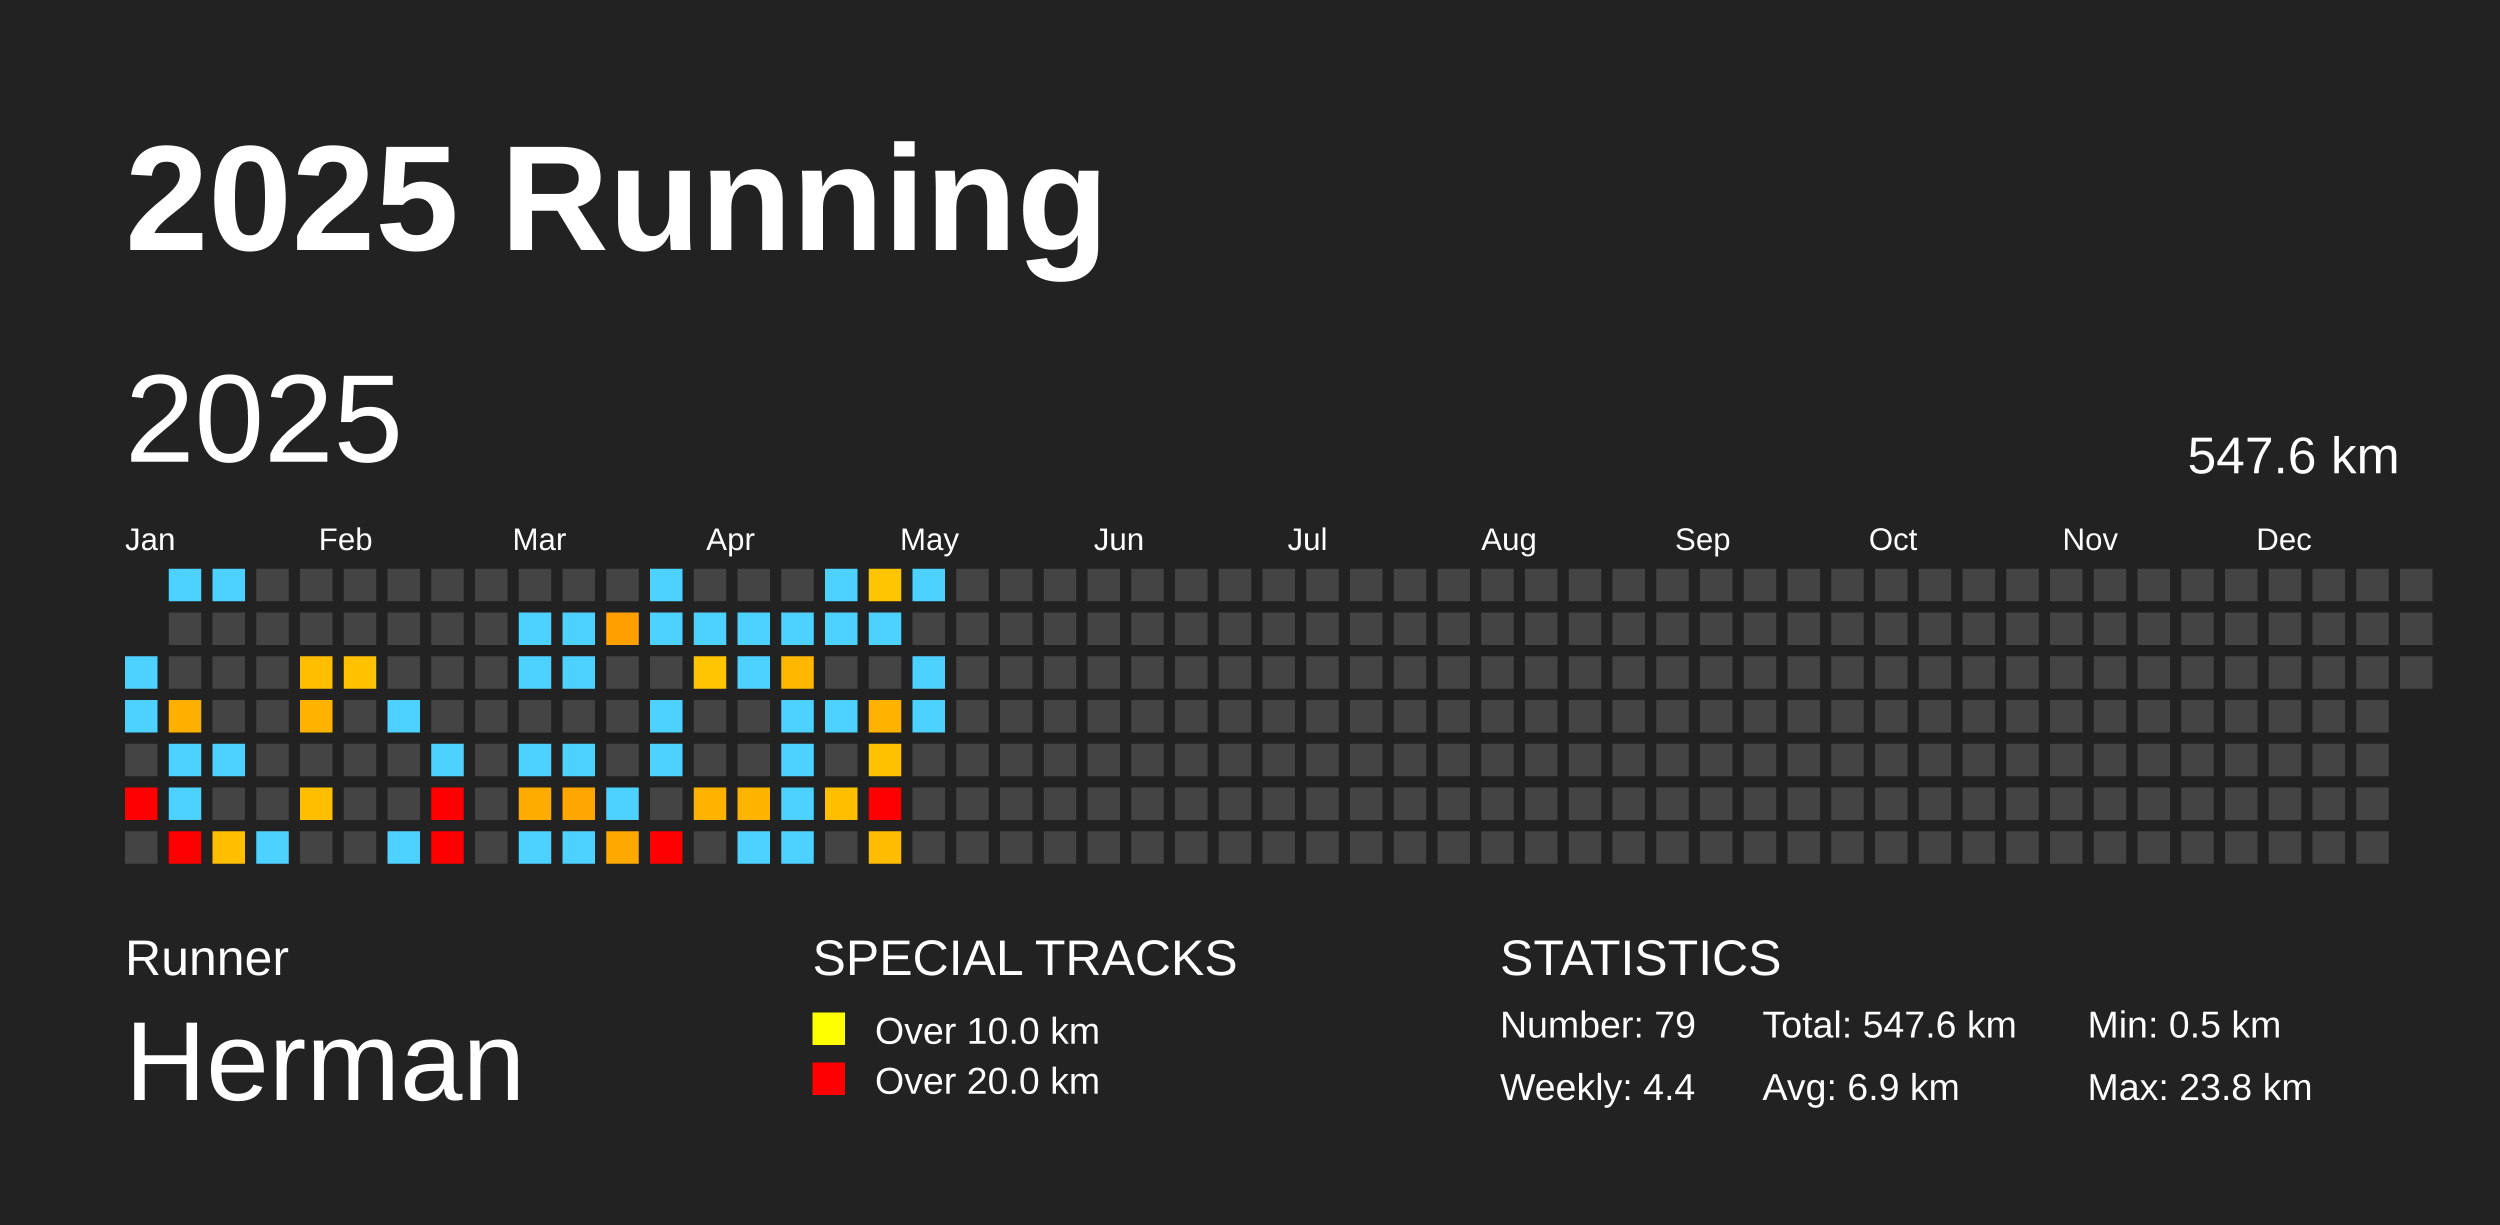
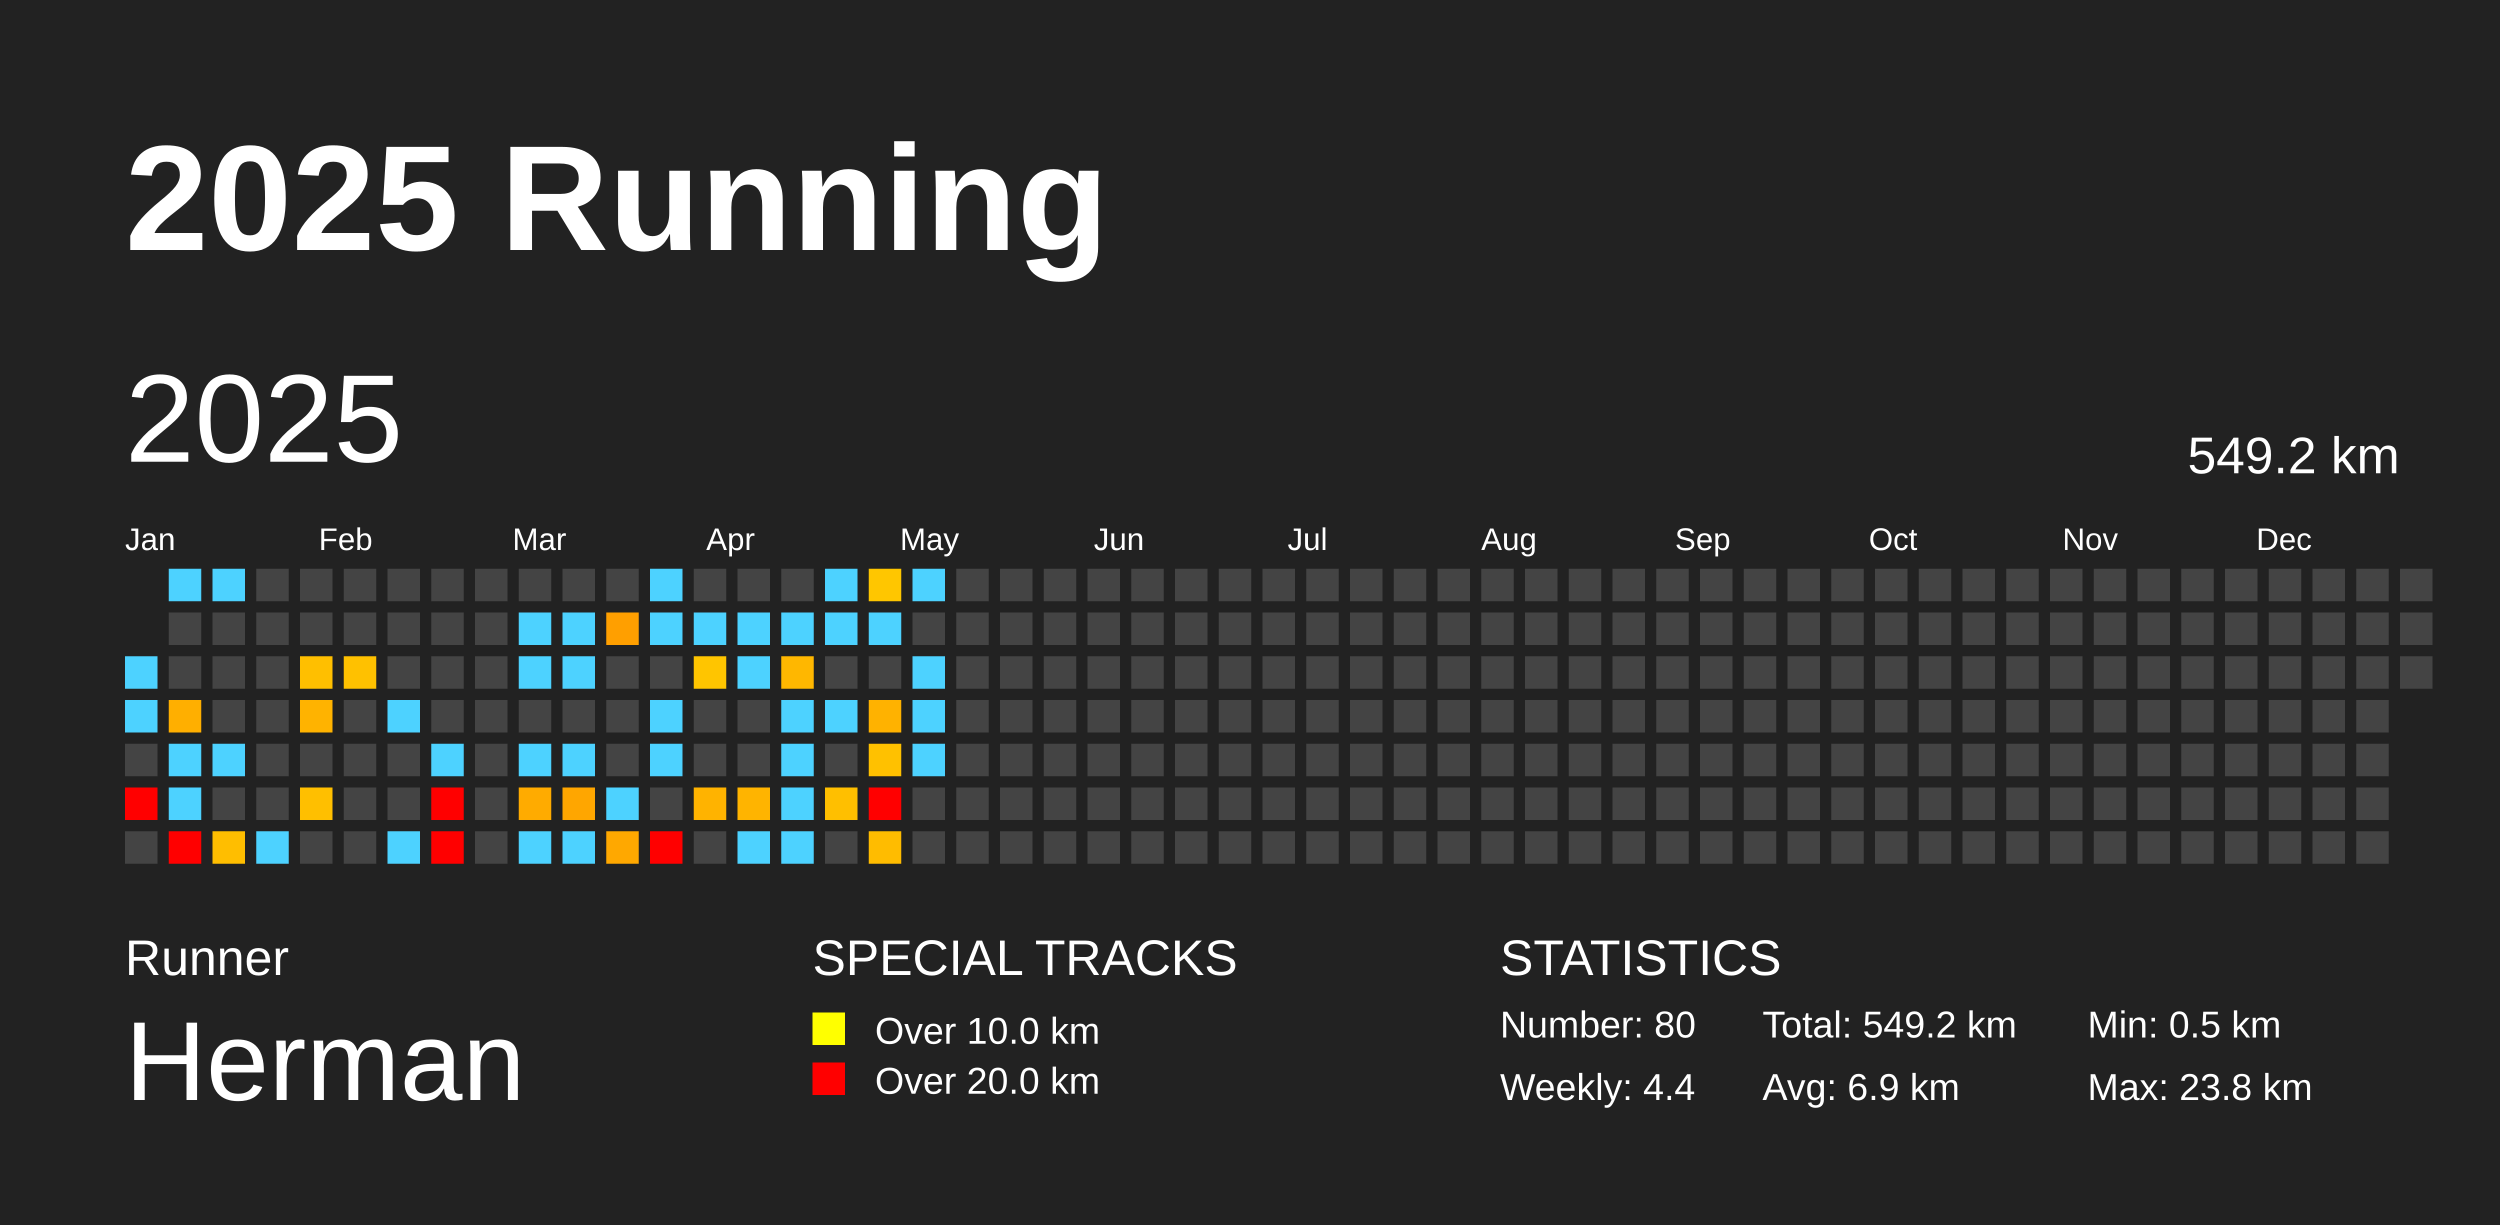
<svg xmlns="http://www.w3.org/2000/svg" baseProfile="full" height="98mm" version="1.1" viewBox="0,0,200,98" width="200mm">
  <defs />
  <rect fill="#222222" height="98" width="200" x="0" y="0" />
  <text fill="#FFFFFF" style="font-size:12px; font-family:Arial; font-weight:bold;" x="10" y="20">2025 Running</text>
  <text fill="#FFFFFF" style="font-size:4px; font-family:Arial" x="10" y="78">Runner</text>
  <text fill="#FFFFFF" style="font-size:9px; font-family:Arial" x="10" y="88">Herman</text>
  <text fill="#FFFFFF" style="font-size:4px; font-family:Arial" x="65" y="78">SPECIAL TRACKS</text>
  <rect fill="yellow" height="2.6" width="2.6" x="65" y="81" />
  <text fill="#FFFFFF" style="font-size:3px; font-family:Arial" x="70" y="83.5">Over 10.0 km</text>
  <rect fill="red" height="2.6" width="2.6" x="65" y="85" />
  <text fill="#FFFFFF" style="font-size:3px; font-family:Arial" x="70" y="87.5">Over 20.0 km</text>
  <text fill="#FFFFFF" style="font-size:4px; font-family:Arial" x="120" y="78">STATISTICS</text>
-   <text fill="#FFFFFF" style="font-size:3px; font-family:Arial" x="120" y="83">Number: 79</text>
+   <text fill="#FFFFFF" style="font-size:3px; font-family:Arial" x="120" y="83">Number: 80</text>
  <text fill="#FFFFFF" style="font-size:3px; font-family:Arial" x="120" y="88">Weekly: 4.4</text>
-   <text fill="#FFFFFF" style="font-size:3px; font-family:Arial" x="141" y="83">Total: 547.6 km</text>
+   <text fill="#FFFFFF" style="font-size:3px; font-family:Arial" x="141" y="83">Total: 549.2 km</text>
  <text fill="#FFFFFF" style="font-size:3px; font-family:Arial" x="141" y="88">Avg: 6.9 km</text>
  <text fill="#FFFFFF" style="font-size:3px; font-family:Arial" x="167" y="83">Min: 0.5 km</text>
  <text fill="#FFFFFF" style="font-size:3px; font-family:Arial" x="167" y="88">Max: 23.8 km</text>
  <text dominant-baseline="hanging" fill="#FFFFFF" style="font-size:10.0px; font-family:Arial;" x="10" y="30">2025</text>
-   <text dominant-baseline="hanging" fill="#FFFFFF" style="font-size:4.125px; font-family:Arial;" x="175" y="35">547.6 km</text>
+   <text dominant-baseline="hanging" fill="#FFFFFF" style="font-size:4.125px; font-family:Arial;" x="175" y="35">549.2 km</text>
  <text fill="#FFFFFF" style="font-size:2.5px; font-family:Arial" x="10.0" y="44">Jan</text>
  <text fill="#FFFFFF" style="font-size:2.5px; font-family:Arial" x="25.5" y="44">Feb</text>
  <text fill="#FFFFFF" style="font-size:2.5px; font-family:Arial" x="41.0" y="44">Mar</text>
  <text fill="#FFFFFF" style="font-size:2.5px; font-family:Arial" x="56.5" y="44">Apr</text>
  <text fill="#FFFFFF" style="font-size:2.5px; font-family:Arial" x="72.0" y="44">May</text>
  <text fill="#FFFFFF" style="font-size:2.5px; font-family:Arial" x="87.5" y="44">Jun</text>
  <text fill="#FFFFFF" style="font-size:2.5px; font-family:Arial" x="103.0" y="44">Jul</text>
  <text fill="#FFFFFF" style="font-size:2.5px; font-family:Arial" x="118.5" y="44">Aug</text>
  <text fill="#FFFFFF" style="font-size:2.5px; font-family:Arial" x="134.0" y="44">Sep</text>
  <text fill="#FFFFFF" style="font-size:2.5px; font-family:Arial" x="149.5" y="44">Oct</text>
  <text fill="#FFFFFF" style="font-size:2.5px; font-family:Arial" x="165.0" y="44">Nov</text>
  <text fill="#FFFFFF" style="font-size:2.5px; font-family:Arial" x="180.5" y="44">Dec</text>
  <rect fill="#4dd2ff" height="2.6" width="2.6" x="10.0" y="52.5" />
  <rect fill="#4dd2ff" height="2.6" width="2.6" x="10.0" y="56.0" />
  <rect fill="#444444" height="2.6" width="2.6" x="10.0" y="59.5" />
  <rect fill="red" height="2.6" width="2.6" x="10.0" y="63.0" />
  <rect fill="#444444" height="2.6" width="2.6" x="10.0" y="66.5" />
  <rect fill="#4dd2ff" height="2.6" width="2.6" x="13.5" y="45.5" />
  <rect fill="#444444" height="2.6" width="2.6" x="13.5" y="49.0" />
  <rect fill="#444444" height="2.6" width="2.6" x="13.5" y="52.5" />
  <rect fill="#ffaf00" height="2.6" width="2.6" x="13.5" y="56.0" />
  <rect fill="#4dd2ff" height="2.6" width="2.6" x="13.5" y="59.5" />
  <rect fill="#4dd2ff" height="2.6" width="2.6" x="13.5" y="63.0" />
  <rect fill="red" height="2.6" width="2.6" x="13.5" y="66.5" />
  <rect fill="#4dd2ff" height="2.6" width="2.6" x="17.0" y="45.5" />
  <rect fill="#444444" height="2.6" width="2.6" x="17.0" y="49.0" />
  <rect fill="#444444" height="2.6" width="2.6" x="17.0" y="52.5" />
  <rect fill="#444444" height="2.6" width="2.6" x="17.0" y="56.0" />
  <rect fill="#4dd2ff" height="2.6" width="2.6" x="17.0" y="59.5" />
  <rect fill="#444444" height="2.6" width="2.6" x="17.0" y="63.0" />
  <rect fill="#ffbe00" height="2.6" width="2.6" x="17.0" y="66.5" />
  <rect fill="#444444" height="2.6" width="2.6" x="20.5" y="45.5" />
  <rect fill="#444444" height="2.6" width="2.6" x="20.5" y="49.0" />
  <rect fill="#444444" height="2.6" width="2.6" x="20.5" y="52.5" />
  <rect fill="#444444" height="2.6" width="2.6" x="20.5" y="56.0" />
  <rect fill="#444444" height="2.6" width="2.6" x="20.5" y="59.5" />
  <rect fill="#444444" height="2.6" width="2.6" x="20.5" y="63.0" />
  <rect fill="#4dd2ff" height="2.6" width="2.6" x="20.5" y="66.5" />
  <rect fill="#444444" height="2.6" width="2.6" x="24.0" y="45.5" />
  <rect fill="#444444" height="2.6" width="2.6" x="24.0" y="49.0" />
  <rect fill="#ffbf00" height="2.6" width="2.6" x="24.0" y="52.5" />
  <rect fill="#ffb300" height="2.6" width="2.6" x="24.0" y="56.0" />
  <rect fill="#444444" height="2.6" width="2.6" x="24.0" y="59.5" />
  <rect fill="#ffbf00" height="2.6" width="2.6" x="24.0" y="63.0" />
  <rect fill="#444444" height="2.6" width="2.6" x="24.0" y="66.5" />
  <rect fill="#444444" height="2.6" width="2.6" x="27.5" y="45.5" />
  <rect fill="#444444" height="2.6" width="2.6" x="27.5" y="49.0" />
  <rect fill="#ffc100" height="2.6" width="2.6" x="27.5" y="52.5" />
  <rect fill="#444444" height="2.6" width="2.6" x="27.5" y="56.0" />
  <rect fill="#444444" height="2.6" width="2.6" x="27.5" y="59.5" />
  <rect fill="#444444" height="2.6" width="2.6" x="27.5" y="63.0" />
  <rect fill="#444444" height="2.6" width="2.6" x="27.5" y="66.5" />
  <rect fill="#444444" height="2.6" width="2.6" x="31.0" y="45.5" />
  <rect fill="#444444" height="2.6" width="2.6" x="31.0" y="49.0" />
  <rect fill="#444444" height="2.6" width="2.6" x="31.0" y="52.5" />
  <rect fill="#4dd2ff" height="2.6" width="2.6" x="31.0" y="56.0" />
  <rect fill="#444444" height="2.6" width="2.6" x="31.0" y="59.5" />
  <rect fill="#444444" height="2.6" width="2.6" x="31.0" y="63.0" />
  <rect fill="#4dd2ff" height="2.6" width="2.6" x="31.0" y="66.5" />
  <rect fill="#444444" height="2.6" width="2.6" x="34.5" y="45.5" />
  <rect fill="#444444" height="2.6" width="2.6" x="34.5" y="49.0" />
  <rect fill="#444444" height="2.6" width="2.6" x="34.5" y="52.5" />
  <rect fill="#444444" height="2.6" width="2.6" x="34.5" y="56.0" />
  <rect fill="#4dd2ff" height="2.6" width="2.6" x="34.5" y="59.5" />
  <rect fill="red" height="2.6" width="2.6" x="34.5" y="63.0" />
  <rect fill="red" height="2.6" width="2.6" x="34.5" y="66.5" />
  <rect fill="#444444" height="2.6" width="2.6" x="38.0" y="45.5" />
  <rect fill="#444444" height="2.6" width="2.6" x="38.0" y="49.0" />
  <rect fill="#444444" height="2.6" width="2.6" x="38.0" y="52.5" />
  <rect fill="#444444" height="2.6" width="2.6" x="38.0" y="56.0" />
  <rect fill="#444444" height="2.6" width="2.6" x="38.0" y="59.5" />
  <rect fill="#444444" height="2.6" width="2.6" x="38.0" y="63.0" />
  <rect fill="#444444" height="2.6" width="2.6" x="38.0" y="66.5" />
  <rect fill="#444444" height="2.6" width="2.6" x="41.5" y="45.5" />
  <rect fill="#4dd2ff" height="2.6" width="2.6" x="41.5" y="49.0" />
  <rect fill="#4dd2ff" height="2.6" width="2.6" x="41.5" y="52.5" />
  <rect fill="#444444" height="2.6" width="2.6" x="41.5" y="56.0" />
  <rect fill="#4dd2ff" height="2.6" width="2.6" x="41.5" y="59.5" />
  <rect fill="#ffab00" height="2.6" width="2.6" x="41.5" y="63.0" />
  <rect fill="#4dd2ff" height="2.6" width="2.6" x="41.5" y="66.5" />
  <rect fill="#444444" height="2.6" width="2.6" x="45.0" y="45.5" />
  <rect fill="#4dd2ff" height="2.6" width="2.6" x="45.0" y="49.0" />
  <rect fill="#4dd2ff" height="2.6" width="2.6" x="45.0" y="52.5" />
  <rect fill="#444444" height="2.6" width="2.6" x="45.0" y="56.0" />
  <rect fill="#4dd2ff" height="2.6" width="2.6" x="45.0" y="59.5" />
  <rect fill="#ffa600" height="2.6" width="2.6" x="45.0" y="63.0" />
  <rect fill="#4dd2ff" height="2.6" width="2.6" x="45.0" y="66.5" />
  <rect fill="#444444" height="2.6" width="2.6" x="48.5" y="45.5" />
  <rect fill="#ff9f00" height="2.6" width="2.6" x="48.5" y="49.0" />
  <rect fill="#444444" height="2.6" width="2.6" x="48.5" y="52.5" />
  <rect fill="#444444" height="2.6" width="2.6" x="48.5" y="56.0" />
  <rect fill="#444444" height="2.6" width="2.6" x="48.5" y="59.5" />
  <rect fill="#4dd2ff" height="2.6" width="2.6" x="48.5" y="63.0" />
  <rect fill="#ffa800" height="2.6" width="2.6" x="48.5" y="66.5" />
  <rect fill="#4dd2ff" height="2.6" width="2.6" x="52.0" y="45.5" />
  <rect fill="#4dd2ff" height="2.6" width="2.6" x="52.0" y="49.0" />
  <rect fill="#444444" height="2.6" width="2.6" x="52.0" y="52.5" />
  <rect fill="#4dd2ff" height="2.6" width="2.6" x="52.0" y="56.0" />
  <rect fill="#4dd2ff" height="2.6" width="2.6" x="52.0" y="59.5" />
  <rect fill="#444444" height="2.6" width="2.6" x="52.0" y="63.0" />
  <rect fill="red" height="2.6" width="2.6" x="52.0" y="66.5" />
  <rect fill="#444444" height="2.6" width="2.6" x="55.5" y="45.5" />
  <rect fill="#4dd2ff" height="2.6" width="2.6" x="55.5" y="49.0" />
  <rect fill="#ffc500" height="2.6" width="2.6" x="55.5" y="52.5" />
  <rect fill="#444444" height="2.6" width="2.6" x="55.5" y="56.0" />
  <rect fill="#444444" height="2.6" width="2.6" x="55.5" y="59.5" />
  <rect fill="#ffb300" height="2.6" width="2.6" x="55.5" y="63.0" />
  <rect fill="#444444" height="2.6" width="2.6" x="55.5" y="66.5" />
  <rect fill="#444444" height="2.6" width="2.6" x="59.0" y="45.5" />
  <rect fill="#4dd2ff" height="2.6" width="2.6" x="59.0" y="49.0" />
  <rect fill="#4dd2ff" height="2.6" width="2.6" x="59.0" y="52.5" />
  <rect fill="#444444" height="2.6" width="2.6" x="59.0" y="56.0" />
  <rect fill="#444444" height="2.6" width="2.6" x="59.0" y="59.5" />
  <rect fill="#ffb400" height="2.6" width="2.6" x="59.0" y="63.0" />
  <rect fill="#4dd2ff" height="2.6" width="2.6" x="59.0" y="66.5" />
  <rect fill="#444444" height="2.6" width="2.6" x="62.5" y="45.5" />
  <rect fill="#4dd2ff" height="2.6" width="2.6" x="62.5" y="49.0" />
  <rect fill="#ffb700" height="2.6" width="2.6" x="62.5" y="52.5" />
  <rect fill="#4dd2ff" height="2.6" width="2.6" x="62.5" y="56.0" />
  <rect fill="#4dd2ff" height="2.6" width="2.6" x="62.5" y="59.5" />
  <rect fill="#4dd2ff" height="2.6" width="2.6" x="62.5" y="63.0" />
  <rect fill="#4dd2ff" height="2.6" width="2.6" x="62.5" y="66.5" />
  <rect fill="#4dd2ff" height="2.6" width="2.6" x="66.0" y="45.5" />
  <rect fill="#4dd2ff" height="2.6" width="2.6" x="66.0" y="49.0" />
  <rect fill="#444444" height="2.6" width="2.6" x="66.0" y="52.5" />
  <rect fill="#4dd2ff" height="2.6" width="2.6" x="66.0" y="56.0" />
  <rect fill="#444444" height="2.6" width="2.6" x="66.0" y="59.5" />
  <rect fill="#ffbf00" height="2.6" width="2.6" x="66.0" y="63.0" />
  <rect fill="#444444" height="2.6" width="2.6" x="66.0" y="66.5" />
  <rect fill="#ffc600" height="2.6" width="2.6" x="69.5" y="45.5" />
  <rect fill="#4dd2ff" height="2.6" width="2.6" x="69.5" y="49.0" />
  <rect fill="#444444" height="2.6" width="2.6" x="69.5" y="52.5" />
  <rect fill="#ffb200" height="2.6" width="2.6" x="69.5" y="56.0" />
  <rect fill="#ffc100" height="2.6" width="2.6" x="69.5" y="59.5" />
  <rect fill="red" height="2.6" width="2.6" x="69.5" y="63.0" />
  <rect fill="#ffbc00" height="2.6" width="2.6" x="69.5" y="66.5" />
  <rect fill="#4dd2ff" height="2.6" width="2.6" x="73.0" y="45.5" />
  <rect fill="#444444" height="2.6" width="2.6" x="73.0" y="49.0" />
  <rect fill="#4dd2ff" height="2.6" width="2.6" x="73.0" y="52.5" />
  <rect fill="#4dd2ff" height="2.6" width="2.6" x="73.0" y="56.0" />
-   <rect fill="#444444" height="2.6" width="2.6" x="73.0" y="59.5" />
+   <rect fill="#4dd2ff" height="2.6" width="2.6" x="73.0" y="59.5" />
  <rect fill="#444444" height="2.6" width="2.6" x="73.0" y="63.0" />
  <rect fill="#444444" height="2.6" width="2.6" x="73.0" y="66.5" />
  <rect fill="#444444" height="2.6" width="2.6" x="76.5" y="45.5" />
  <rect fill="#444444" height="2.6" width="2.6" x="76.5" y="49.0" />
  <rect fill="#444444" height="2.6" width="2.6" x="76.5" y="52.5" />
  <rect fill="#444444" height="2.6" width="2.6" x="76.5" y="56.0" />
  <rect fill="#444444" height="2.6" width="2.6" x="76.5" y="59.5" />
  <rect fill="#444444" height="2.6" width="2.6" x="76.5" y="63.0" />
  <rect fill="#444444" height="2.6" width="2.6" x="76.5" y="66.5" />
  <rect fill="#444444" height="2.6" width="2.6" x="80.0" y="45.5" />
  <rect fill="#444444" height="2.6" width="2.6" x="80.0" y="49.0" />
  <rect fill="#444444" height="2.6" width="2.6" x="80.0" y="52.5" />
  <rect fill="#444444" height="2.6" width="2.6" x="80.0" y="56.0" />
  <rect fill="#444444" height="2.6" width="2.6" x="80.0" y="59.5" />
  <rect fill="#444444" height="2.6" width="2.6" x="80.0" y="63.0" />
  <rect fill="#444444" height="2.6" width="2.6" x="80.0" y="66.5" />
  <rect fill="#444444" height="2.6" width="2.6" x="83.5" y="45.5" />
  <rect fill="#444444" height="2.6" width="2.6" x="83.5" y="49.0" />
  <rect fill="#444444" height="2.6" width="2.6" x="83.5" y="52.5" />
  <rect fill="#444444" height="2.6" width="2.6" x="83.5" y="56.0" />
  <rect fill="#444444" height="2.6" width="2.6" x="83.5" y="59.5" />
  <rect fill="#444444" height="2.6" width="2.6" x="83.5" y="63.0" />
  <rect fill="#444444" height="2.6" width="2.6" x="83.5" y="66.5" />
  <rect fill="#444444" height="2.6" width="2.6" x="87.0" y="45.5" />
  <rect fill="#444444" height="2.6" width="2.6" x="87.0" y="49.0" />
  <rect fill="#444444" height="2.6" width="2.6" x="87.0" y="52.5" />
  <rect fill="#444444" height="2.6" width="2.6" x="87.0" y="56.0" />
  <rect fill="#444444" height="2.6" width="2.6" x="87.0" y="59.5" />
  <rect fill="#444444" height="2.6" width="2.6" x="87.0" y="63.0" />
  <rect fill="#444444" height="2.6" width="2.6" x="87.0" y="66.5" />
  <rect fill="#444444" height="2.6" width="2.6" x="90.5" y="45.5" />
  <rect fill="#444444" height="2.6" width="2.6" x="90.5" y="49.0" />
  <rect fill="#444444" height="2.6" width="2.6" x="90.5" y="52.5" />
  <rect fill="#444444" height="2.6" width="2.6" x="90.5" y="56.0" />
  <rect fill="#444444" height="2.6" width="2.6" x="90.5" y="59.5" />
  <rect fill="#444444" height="2.6" width="2.6" x="90.5" y="63.0" />
  <rect fill="#444444" height="2.6" width="2.6" x="90.5" y="66.5" />
  <rect fill="#444444" height="2.6" width="2.6" x="94.0" y="45.5" />
  <rect fill="#444444" height="2.6" width="2.6" x="94.0" y="49.0" />
  <rect fill="#444444" height="2.6" width="2.6" x="94.0" y="52.5" />
  <rect fill="#444444" height="2.6" width="2.6" x="94.0" y="56.0" />
  <rect fill="#444444" height="2.6" width="2.6" x="94.0" y="59.5" />
  <rect fill="#444444" height="2.6" width="2.6" x="94.0" y="63.0" />
  <rect fill="#444444" height="2.6" width="2.6" x="94.0" y="66.5" />
  <rect fill="#444444" height="2.6" width="2.6" x="97.5" y="45.5" />
  <rect fill="#444444" height="2.6" width="2.6" x="97.5" y="49.0" />
  <rect fill="#444444" height="2.6" width="2.6" x="97.5" y="52.5" />
  <rect fill="#444444" height="2.6" width="2.6" x="97.5" y="56.0" />
  <rect fill="#444444" height="2.6" width="2.6" x="97.5" y="59.5" />
  <rect fill="#444444" height="2.6" width="2.6" x="97.5" y="63.0" />
  <rect fill="#444444" height="2.6" width="2.6" x="97.5" y="66.5" />
  <rect fill="#444444" height="2.6" width="2.6" x="101.0" y="45.5" />
  <rect fill="#444444" height="2.6" width="2.6" x="101.0" y="49.0" />
  <rect fill="#444444" height="2.6" width="2.6" x="101.0" y="52.5" />
  <rect fill="#444444" height="2.6" width="2.6" x="101.0" y="56.0" />
  <rect fill="#444444" height="2.6" width="2.6" x="101.0" y="59.5" />
  <rect fill="#444444" height="2.6" width="2.6" x="101.0" y="63.0" />
  <rect fill="#444444" height="2.6" width="2.6" x="101.0" y="66.5" />
  <rect fill="#444444" height="2.6" width="2.6" x="104.5" y="45.5" />
  <rect fill="#444444" height="2.6" width="2.6" x="104.5" y="49.0" />
  <rect fill="#444444" height="2.6" width="2.6" x="104.5" y="52.5" />
  <rect fill="#444444" height="2.6" width="2.6" x="104.5" y="56.0" />
  <rect fill="#444444" height="2.6" width="2.6" x="104.5" y="59.5" />
  <rect fill="#444444" height="2.6" width="2.6" x="104.5" y="63.0" />
  <rect fill="#444444" height="2.6" width="2.6" x="104.5" y="66.5" />
  <rect fill="#444444" height="2.6" width="2.6" x="108.0" y="45.5" />
  <rect fill="#444444" height="2.6" width="2.6" x="108.0" y="49.0" />
  <rect fill="#444444" height="2.6" width="2.6" x="108.0" y="52.5" />
  <rect fill="#444444" height="2.6" width="2.6" x="108.0" y="56.0" />
  <rect fill="#444444" height="2.6" width="2.6" x="108.0" y="59.5" />
  <rect fill="#444444" height="2.6" width="2.6" x="108.0" y="63.0" />
  <rect fill="#444444" height="2.6" width="2.6" x="108.0" y="66.5" />
  <rect fill="#444444" height="2.6" width="2.6" x="111.5" y="45.5" />
  <rect fill="#444444" height="2.6" width="2.6" x="111.5" y="49.0" />
  <rect fill="#444444" height="2.6" width="2.6" x="111.5" y="52.5" />
  <rect fill="#444444" height="2.6" width="2.6" x="111.5" y="56.0" />
  <rect fill="#444444" height="2.6" width="2.6" x="111.5" y="59.5" />
  <rect fill="#444444" height="2.6" width="2.6" x="111.5" y="63.0" />
  <rect fill="#444444" height="2.6" width="2.6" x="111.5" y="66.5" />
  <rect fill="#444444" height="2.6" width="2.6" x="115.0" y="45.5" />
  <rect fill="#444444" height="2.6" width="2.6" x="115.0" y="49.0" />
  <rect fill="#444444" height="2.6" width="2.6" x="115.0" y="52.5" />
  <rect fill="#444444" height="2.6" width="2.6" x="115.0" y="56.0" />
  <rect fill="#444444" height="2.6" width="2.6" x="115.0" y="59.5" />
  <rect fill="#444444" height="2.6" width="2.6" x="115.0" y="63.0" />
  <rect fill="#444444" height="2.6" width="2.6" x="115.0" y="66.5" />
  <rect fill="#444444" height="2.6" width="2.6" x="118.5" y="45.5" />
  <rect fill="#444444" height="2.6" width="2.6" x="118.5" y="49.0" />
  <rect fill="#444444" height="2.6" width="2.6" x="118.5" y="52.5" />
  <rect fill="#444444" height="2.6" width="2.6" x="118.5" y="56.0" />
  <rect fill="#444444" height="2.6" width="2.6" x="118.5" y="59.5" />
  <rect fill="#444444" height="2.6" width="2.6" x="118.5" y="63.0" />
  <rect fill="#444444" height="2.6" width="2.6" x="118.5" y="66.5" />
  <rect fill="#444444" height="2.6" width="2.6" x="122.0" y="45.5" />
  <rect fill="#444444" height="2.6" width="2.6" x="122.0" y="49.0" />
  <rect fill="#444444" height="2.6" width="2.6" x="122.0" y="52.5" />
  <rect fill="#444444" height="2.6" width="2.6" x="122.0" y="56.0" />
  <rect fill="#444444" height="2.6" width="2.6" x="122.0" y="59.5" />
  <rect fill="#444444" height="2.6" width="2.6" x="122.0" y="63.0" />
  <rect fill="#444444" height="2.6" width="2.6" x="122.0" y="66.5" />
  <rect fill="#444444" height="2.6" width="2.6" x="125.5" y="45.5" />
  <rect fill="#444444" height="2.6" width="2.6" x="125.5" y="49.0" />
  <rect fill="#444444" height="2.6" width="2.6" x="125.5" y="52.5" />
  <rect fill="#444444" height="2.6" width="2.6" x="125.5" y="56.0" />
  <rect fill="#444444" height="2.6" width="2.6" x="125.5" y="59.5" />
  <rect fill="#444444" height="2.6" width="2.6" x="125.5" y="63.0" />
  <rect fill="#444444" height="2.6" width="2.6" x="125.5" y="66.5" />
  <rect fill="#444444" height="2.6" width="2.6" x="129.0" y="45.5" />
  <rect fill="#444444" height="2.6" width="2.6" x="129.0" y="49.0" />
  <rect fill="#444444" height="2.6" width="2.6" x="129.0" y="52.5" />
  <rect fill="#444444" height="2.6" width="2.6" x="129.0" y="56.0" />
  <rect fill="#444444" height="2.6" width="2.6" x="129.0" y="59.5" />
  <rect fill="#444444" height="2.6" width="2.6" x="129.0" y="63.0" />
  <rect fill="#444444" height="2.6" width="2.6" x="129.0" y="66.5" />
  <rect fill="#444444" height="2.6" width="2.6" x="132.5" y="45.5" />
  <rect fill="#444444" height="2.6" width="2.6" x="132.5" y="49.0" />
  <rect fill="#444444" height="2.6" width="2.6" x="132.5" y="52.5" />
  <rect fill="#444444" height="2.6" width="2.6" x="132.5" y="56.0" />
  <rect fill="#444444" height="2.6" width="2.6" x="132.5" y="59.5" />
  <rect fill="#444444" height="2.6" width="2.6" x="132.5" y="63.0" />
  <rect fill="#444444" height="2.6" width="2.6" x="132.5" y="66.5" />
  <rect fill="#444444" height="2.6" width="2.6" x="136.0" y="45.5" />
  <rect fill="#444444" height="2.6" width="2.6" x="136.0" y="49.0" />
  <rect fill="#444444" height="2.6" width="2.6" x="136.0" y="52.5" />
  <rect fill="#444444" height="2.6" width="2.6" x="136.0" y="56.0" />
  <rect fill="#444444" height="2.6" width="2.6" x="136.0" y="59.5" />
  <rect fill="#444444" height="2.6" width="2.6" x="136.0" y="63.0" />
  <rect fill="#444444" height="2.6" width="2.6" x="136.0" y="66.5" />
  <rect fill="#444444" height="2.6" width="2.6" x="139.5" y="45.5" />
  <rect fill="#444444" height="2.6" width="2.6" x="139.5" y="49.0" />
  <rect fill="#444444" height="2.6" width="2.6" x="139.5" y="52.5" />
  <rect fill="#444444" height="2.6" width="2.6" x="139.5" y="56.0" />
  <rect fill="#444444" height="2.6" width="2.6" x="139.5" y="59.5" />
  <rect fill="#444444" height="2.6" width="2.6" x="139.5" y="63.0" />
  <rect fill="#444444" height="2.6" width="2.6" x="139.5" y="66.5" />
  <rect fill="#444444" height="2.6" width="2.6" x="143.0" y="45.5" />
  <rect fill="#444444" height="2.6" width="2.6" x="143.0" y="49.0" />
  <rect fill="#444444" height="2.6" width="2.6" x="143.0" y="52.5" />
  <rect fill="#444444" height="2.6" width="2.6" x="143.0" y="56.0" />
  <rect fill="#444444" height="2.6" width="2.6" x="143.0" y="59.5" />
  <rect fill="#444444" height="2.6" width="2.6" x="143.0" y="63.0" />
  <rect fill="#444444" height="2.6" width="2.6" x="143.0" y="66.5" />
  <rect fill="#444444" height="2.6" width="2.6" x="146.5" y="45.5" />
  <rect fill="#444444" height="2.6" width="2.6" x="146.5" y="49.0" />
  <rect fill="#444444" height="2.6" width="2.6" x="146.5" y="52.5" />
  <rect fill="#444444" height="2.6" width="2.6" x="146.5" y="56.0" />
  <rect fill="#444444" height="2.6" width="2.6" x="146.5" y="59.5" />
  <rect fill="#444444" height="2.6" width="2.6" x="146.5" y="63.0" />
  <rect fill="#444444" height="2.6" width="2.6" x="146.5" y="66.5" />
  <rect fill="#444444" height="2.6" width="2.6" x="150.0" y="45.5" />
  <rect fill="#444444" height="2.6" width="2.6" x="150.0" y="49.0" />
  <rect fill="#444444" height="2.6" width="2.6" x="150.0" y="52.5" />
  <rect fill="#444444" height="2.6" width="2.6" x="150.0" y="56.0" />
  <rect fill="#444444" height="2.6" width="2.6" x="150.0" y="59.5" />
  <rect fill="#444444" height="2.6" width="2.6" x="150.0" y="63.0" />
  <rect fill="#444444" height="2.6" width="2.6" x="150.0" y="66.5" />
  <rect fill="#444444" height="2.6" width="2.6" x="153.5" y="45.5" />
  <rect fill="#444444" height="2.6" width="2.6" x="153.5" y="49.0" />
  <rect fill="#444444" height="2.6" width="2.6" x="153.5" y="52.5" />
  <rect fill="#444444" height="2.6" width="2.6" x="153.5" y="56.0" />
  <rect fill="#444444" height="2.6" width="2.6" x="153.5" y="59.5" />
  <rect fill="#444444" height="2.6" width="2.6" x="153.5" y="63.0" />
  <rect fill="#444444" height="2.6" width="2.6" x="153.5" y="66.5" />
  <rect fill="#444444" height="2.6" width="2.6" x="157.0" y="45.5" />
  <rect fill="#444444" height="2.6" width="2.6" x="157.0" y="49.0" />
  <rect fill="#444444" height="2.6" width="2.6" x="157.0" y="52.5" />
  <rect fill="#444444" height="2.6" width="2.6" x="157.0" y="56.0" />
  <rect fill="#444444" height="2.6" width="2.6" x="157.0" y="59.5" />
  <rect fill="#444444" height="2.6" width="2.6" x="157.0" y="63.0" />
  <rect fill="#444444" height="2.6" width="2.6" x="157.0" y="66.5" />
  <rect fill="#444444" height="2.6" width="2.6" x="160.5" y="45.5" />
  <rect fill="#444444" height="2.6" width="2.6" x="160.5" y="49.0" />
  <rect fill="#444444" height="2.6" width="2.6" x="160.5" y="52.5" />
  <rect fill="#444444" height="2.6" width="2.6" x="160.5" y="56.0" />
  <rect fill="#444444" height="2.6" width="2.6" x="160.5" y="59.5" />
  <rect fill="#444444" height="2.6" width="2.6" x="160.5" y="63.0" />
  <rect fill="#444444" height="2.6" width="2.6" x="160.5" y="66.5" />
  <rect fill="#444444" height="2.6" width="2.6" x="164.0" y="45.5" />
  <rect fill="#444444" height="2.6" width="2.6" x="164.0" y="49.0" />
  <rect fill="#444444" height="2.6" width="2.6" x="164.0" y="52.5" />
  <rect fill="#444444" height="2.6" width="2.6" x="164.0" y="56.0" />
  <rect fill="#444444" height="2.6" width="2.6" x="164.0" y="59.5" />
  <rect fill="#444444" height="2.6" width="2.6" x="164.0" y="63.0" />
  <rect fill="#444444" height="2.6" width="2.6" x="164.0" y="66.5" />
  <rect fill="#444444" height="2.6" width="2.6" x="167.5" y="45.5" />
  <rect fill="#444444" height="2.6" width="2.6" x="167.5" y="49.0" />
  <rect fill="#444444" height="2.6" width="2.6" x="167.5" y="52.5" />
  <rect fill="#444444" height="2.6" width="2.6" x="167.5" y="56.0" />
  <rect fill="#444444" height="2.6" width="2.6" x="167.5" y="59.5" />
  <rect fill="#444444" height="2.6" width="2.6" x="167.5" y="63.0" />
  <rect fill="#444444" height="2.6" width="2.6" x="167.5" y="66.5" />
  <rect fill="#444444" height="2.6" width="2.6" x="171.0" y="45.5" />
  <rect fill="#444444" height="2.6" width="2.6" x="171.0" y="49.0" />
  <rect fill="#444444" height="2.6" width="2.6" x="171.0" y="52.5" />
  <rect fill="#444444" height="2.6" width="2.6" x="171.0" y="56.0" />
  <rect fill="#444444" height="2.6" width="2.6" x="171.0" y="59.5" />
  <rect fill="#444444" height="2.6" width="2.6" x="171.0" y="63.0" />
  <rect fill="#444444" height="2.6" width="2.6" x="171.0" y="66.5" />
  <rect fill="#444444" height="2.6" width="2.6" x="174.5" y="45.5" />
  <rect fill="#444444" height="2.6" width="2.6" x="174.5" y="49.0" />
  <rect fill="#444444" height="2.6" width="2.6" x="174.5" y="52.5" />
  <rect fill="#444444" height="2.6" width="2.6" x="174.5" y="56.0" />
  <rect fill="#444444" height="2.6" width="2.6" x="174.5" y="59.5" />
  <rect fill="#444444" height="2.6" width="2.6" x="174.5" y="63.0" />
  <rect fill="#444444" height="2.6" width="2.6" x="174.5" y="66.5" />
  <rect fill="#444444" height="2.6" width="2.6" x="178.0" y="45.5" />
  <rect fill="#444444" height="2.6" width="2.6" x="178.0" y="49.0" />
  <rect fill="#444444" height="2.6" width="2.6" x="178.0" y="52.5" />
  <rect fill="#444444" height="2.6" width="2.6" x="178.0" y="56.0" />
  <rect fill="#444444" height="2.6" width="2.6" x="178.0" y="59.5" />
  <rect fill="#444444" height="2.6" width="2.6" x="178.0" y="63.0" />
  <rect fill="#444444" height="2.6" width="2.6" x="178.0" y="66.5" />
  <rect fill="#444444" height="2.6" width="2.6" x="181.5" y="45.5" />
  <rect fill="#444444" height="2.6" width="2.6" x="181.5" y="49.0" />
  <rect fill="#444444" height="2.6" width="2.6" x="181.5" y="52.5" />
  <rect fill="#444444" height="2.6" width="2.6" x="181.5" y="56.0" />
  <rect fill="#444444" height="2.6" width="2.6" x="181.5" y="59.5" />
  <rect fill="#444444" height="2.6" width="2.6" x="181.5" y="63.0" />
  <rect fill="#444444" height="2.6" width="2.6" x="181.5" y="66.5" />
  <rect fill="#444444" height="2.6" width="2.6" x="185.0" y="45.5" />
  <rect fill="#444444" height="2.6" width="2.6" x="185.0" y="49.0" />
  <rect fill="#444444" height="2.6" width="2.6" x="185.0" y="52.5" />
  <rect fill="#444444" height="2.6" width="2.6" x="185.0" y="56.0" />
  <rect fill="#444444" height="2.6" width="2.6" x="185.0" y="59.5" />
  <rect fill="#444444" height="2.6" width="2.6" x="185.0" y="63.0" />
  <rect fill="#444444" height="2.6" width="2.6" x="185.0" y="66.5" />
  <rect fill="#444444" height="2.6" width="2.6" x="188.5" y="45.5" />
  <rect fill="#444444" height="2.6" width="2.6" x="188.5" y="49.0" />
  <rect fill="#444444" height="2.6" width="2.6" x="188.5" y="52.5" />
  <rect fill="#444444" height="2.6" width="2.6" x="188.5" y="56.0" />
  <rect fill="#444444" height="2.6" width="2.6" x="188.5" y="59.5" />
  <rect fill="#444444" height="2.6" width="2.6" x="188.5" y="63.0" />
  <rect fill="#444444" height="2.6" width="2.6" x="188.5" y="66.5" />
  <rect fill="#444444" height="2.6" width="2.6" x="192.0" y="45.5" />
  <rect fill="#444444" height="2.6" width="2.6" x="192.0" y="49.0" />
  <rect fill="#444444" height="2.6" width="2.6" x="192.0" y="52.5" />
</svg>
